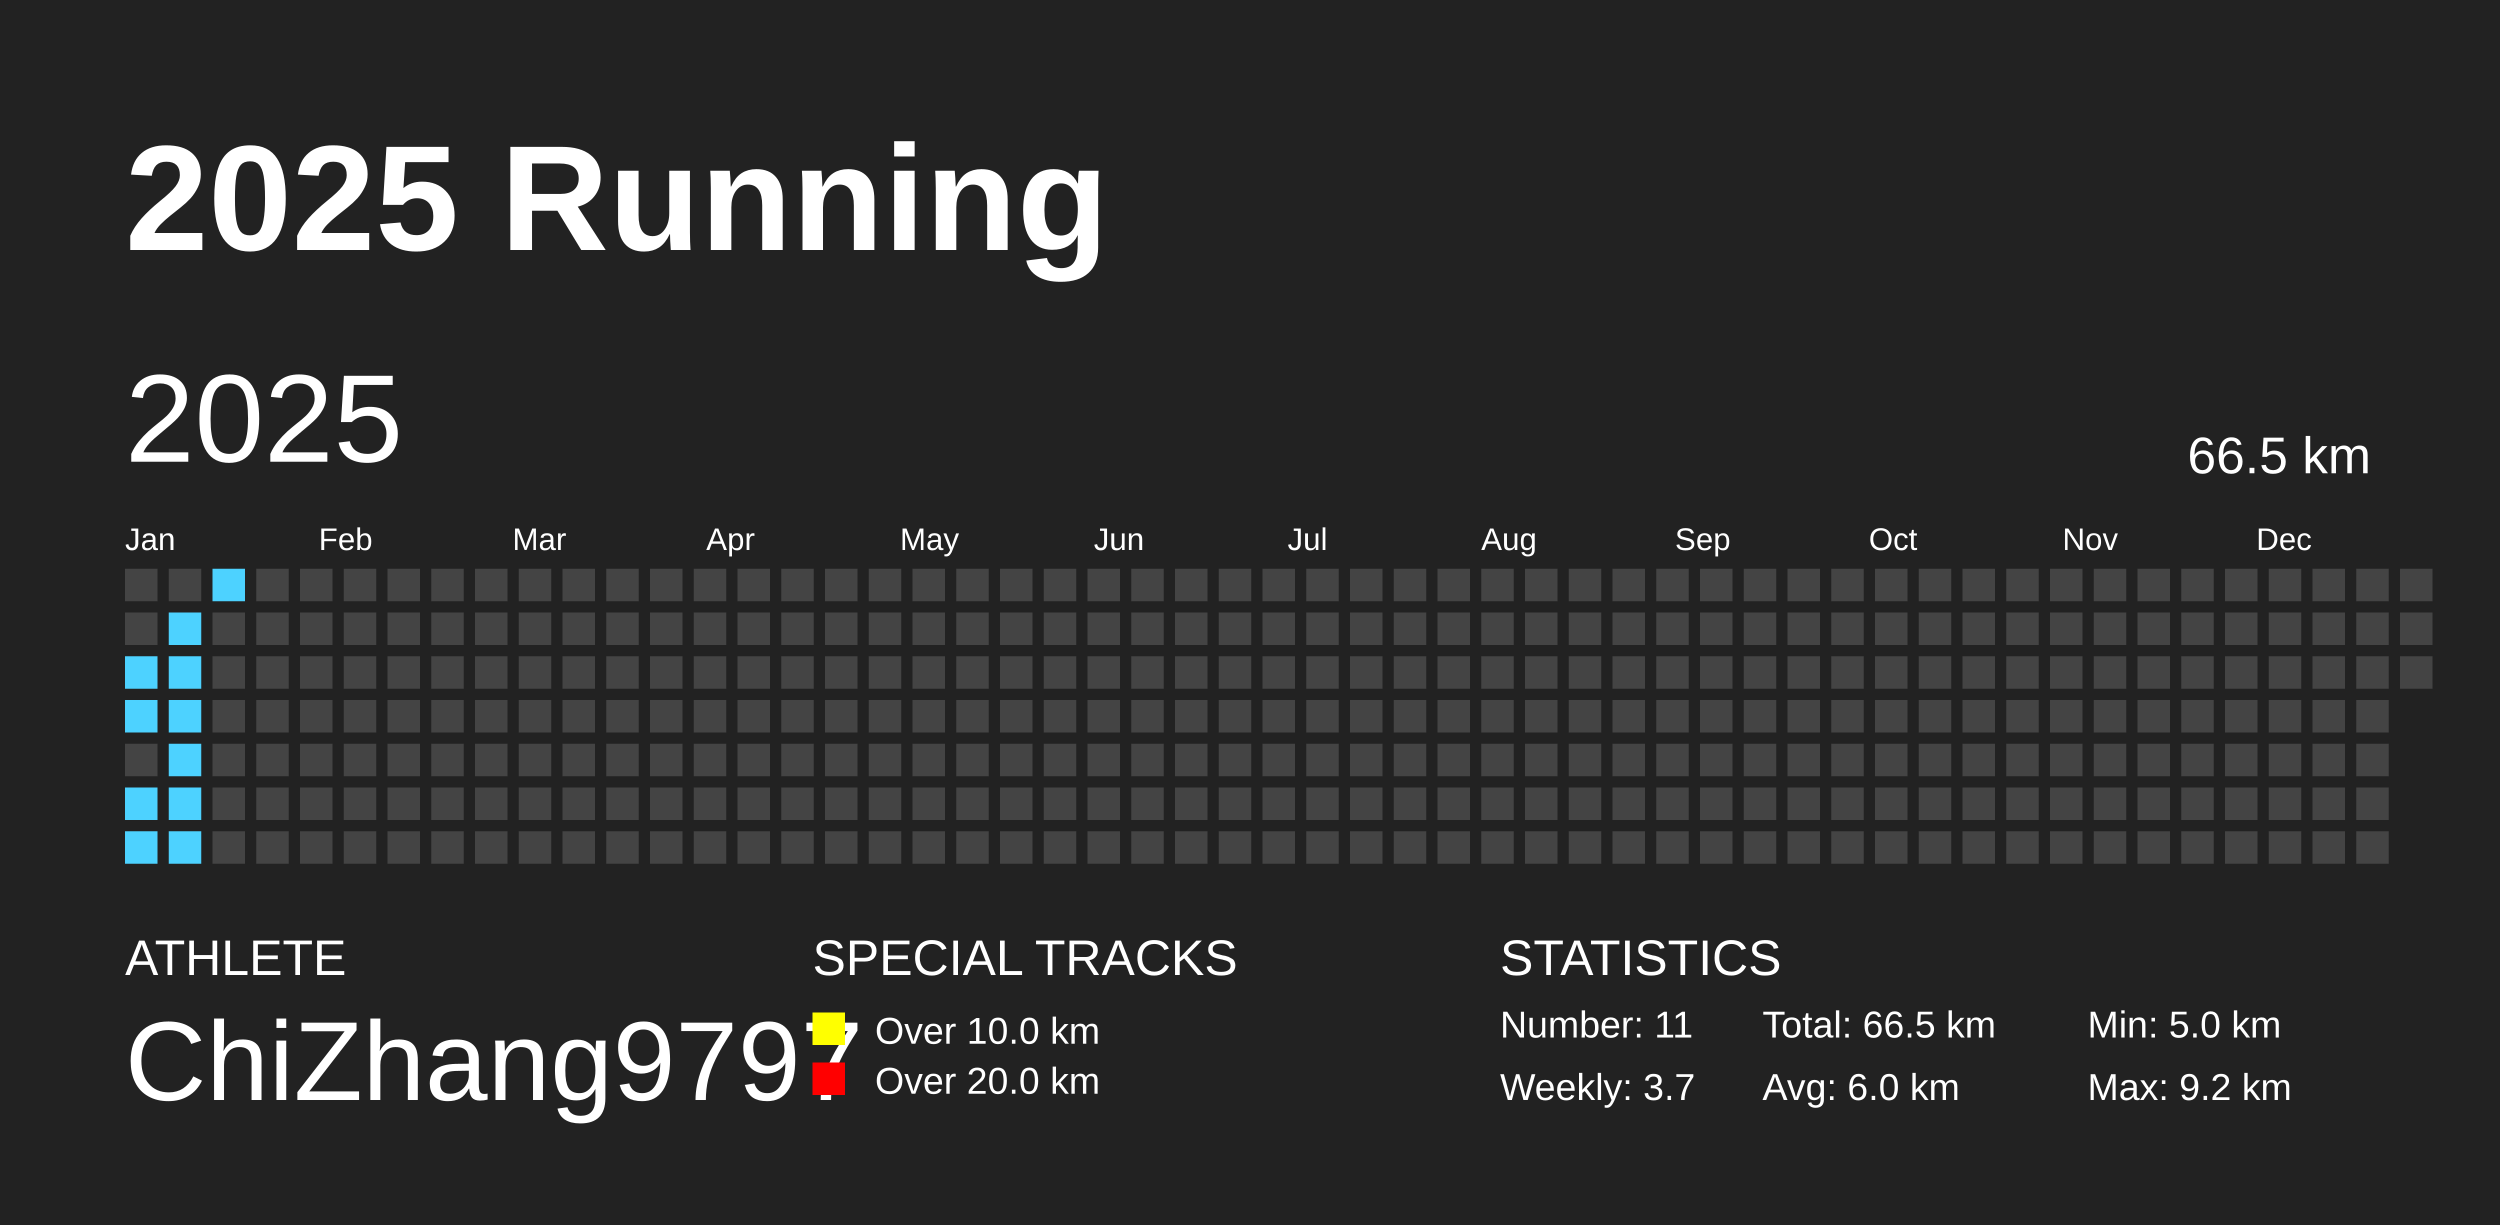
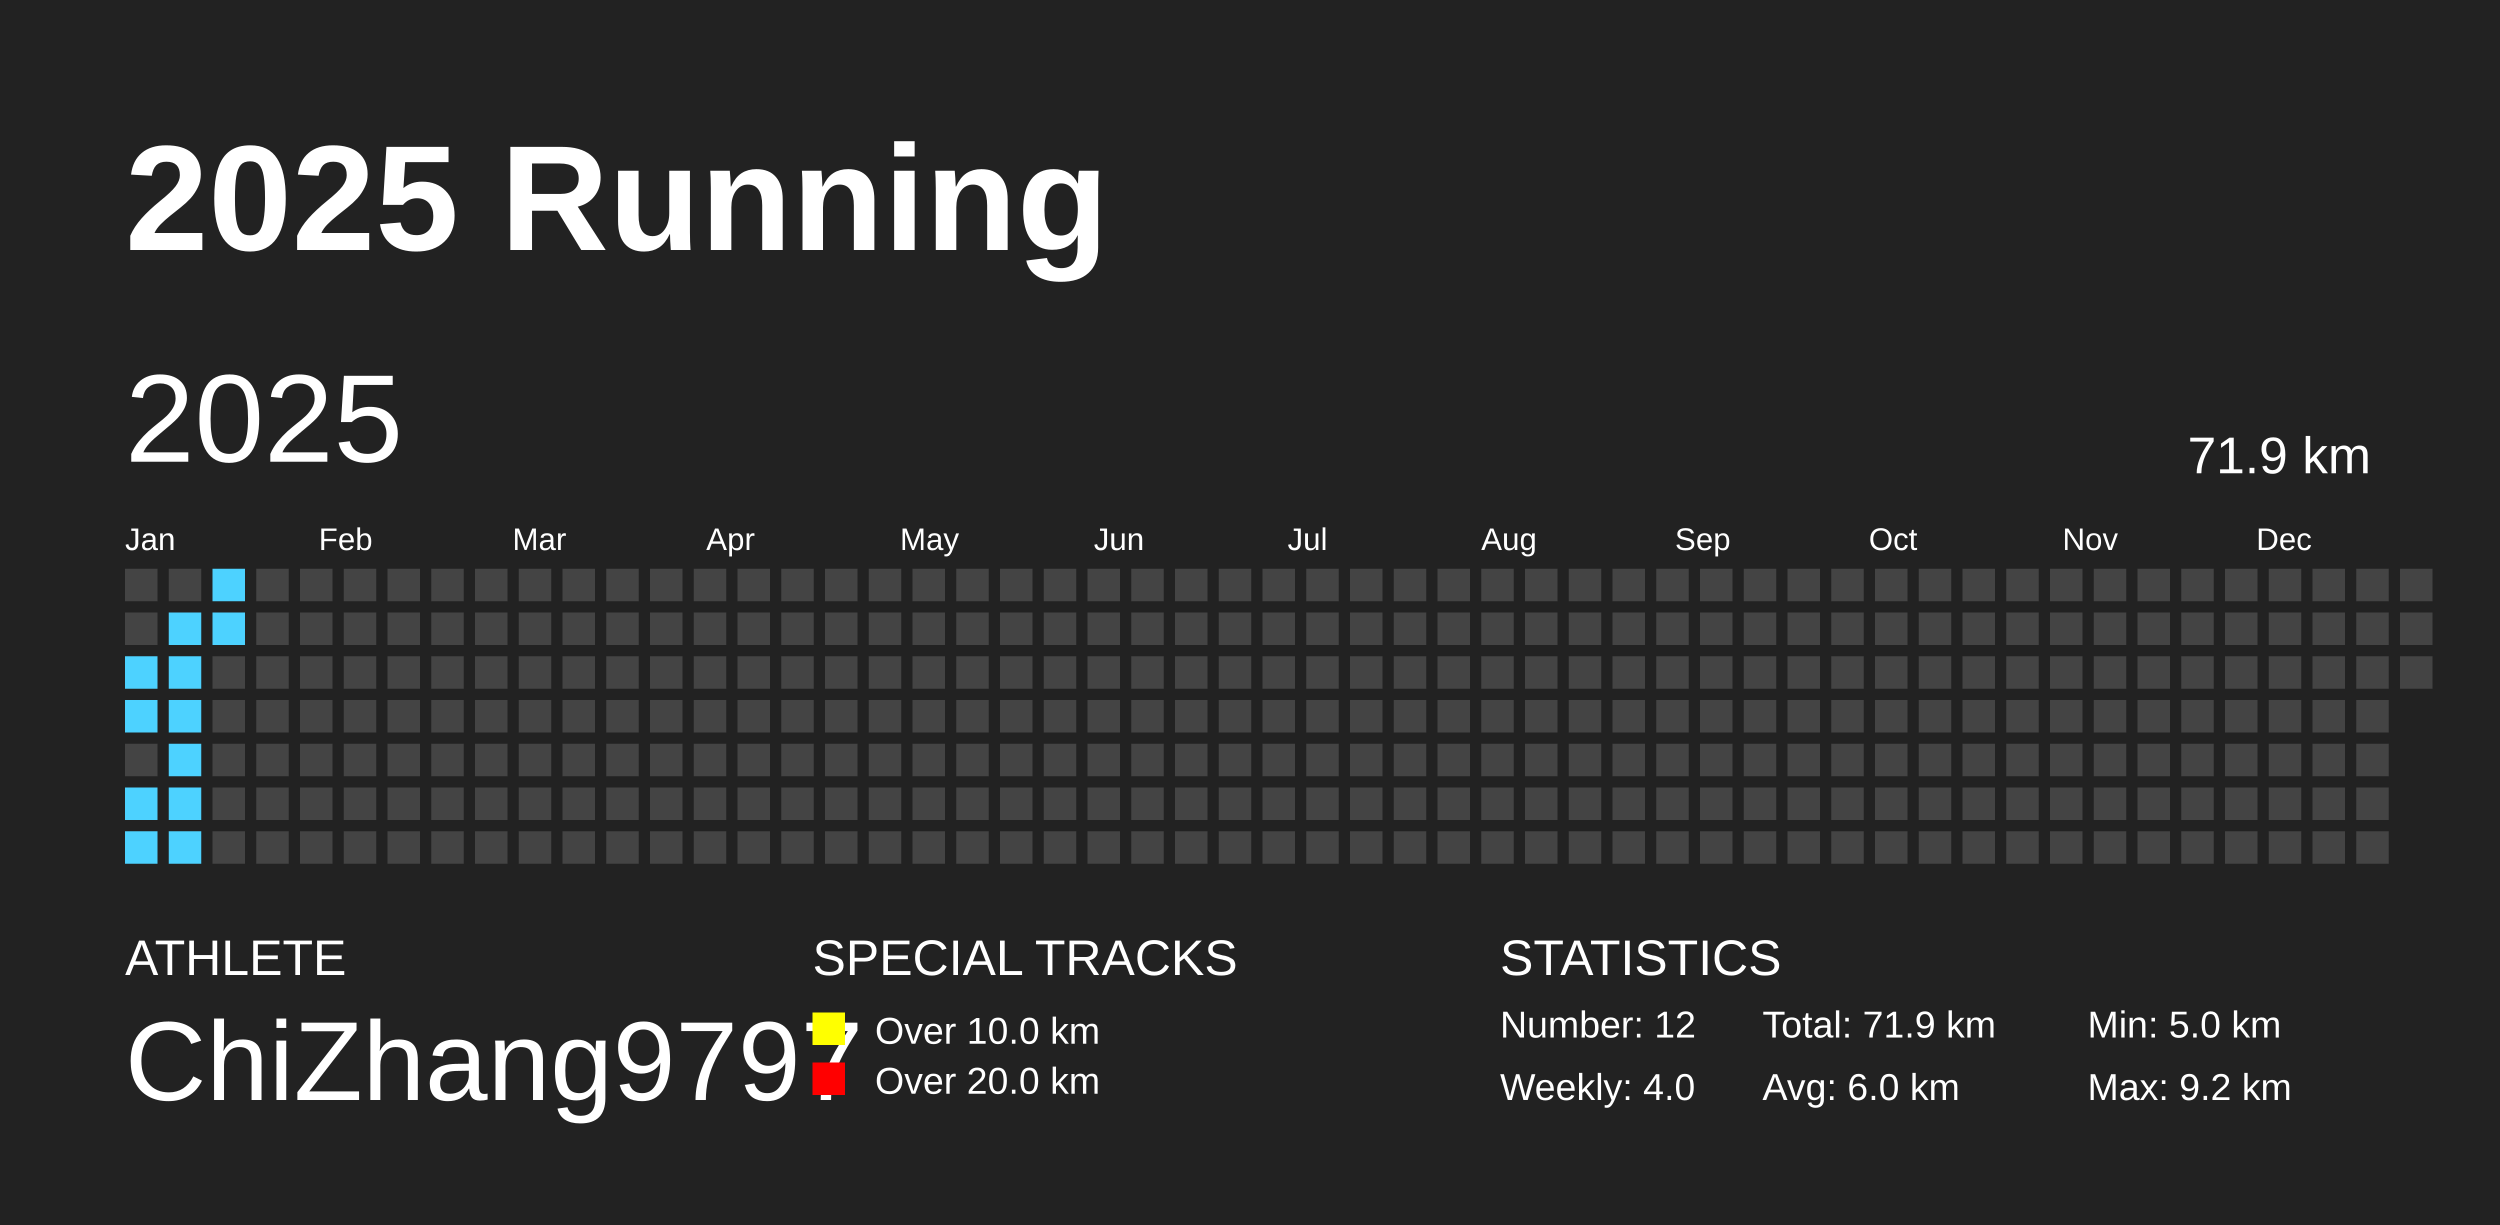
<svg xmlns="http://www.w3.org/2000/svg" baseProfile="full" height="98mm" version="1.1" viewBox="0,0,200,98" width="200mm">
  <defs />
  <rect fill="#222222" height="98" width="200" x="0" y="0" />
  <text fill="#FFFFFF" style="font-size:12px; font-family:Arial; font-weight:bold;" x="10" y="20">2025 Running</text>
  <text fill="#FFFFFF" style="font-size:4px; font-family:Arial" x="10" y="78">ATHLETE</text>
  <text fill="#FFFFFF" style="font-size:9px; font-family:Arial" x="10" y="88">ChiZhang9797</text>
  <text fill="#FFFFFF" style="font-size:4px; font-family:Arial" x="65" y="78">SPECIAL TRACKS</text>
  <rect fill="yellow" height="2.6" width="2.6" x="65" y="81" />
  <text fill="#FFFFFF" style="font-size:3px; font-family:Arial" x="70" y="83.5">Over 10.0 km</text>
  <rect fill="red" height="2.6" width="2.6" x="65" y="85" />
  <text fill="#FFFFFF" style="font-size:3px; font-family:Arial" x="70" y="87.5">Over 20.0 km</text>
  <text fill="#FFFFFF" style="font-size:4px; font-family:Arial" x="120" y="78">STATISTICS</text>
-   <text fill="#FFFFFF" style="font-size:3px; font-family:Arial" x="120" y="83">Number: 11</text>
-   <text fill="#FFFFFF" style="font-size:3px; font-family:Arial" x="120" y="88">Weekly: 3.7</text>
-   <text fill="#FFFFFF" style="font-size:3px; font-family:Arial" x="141" y="83">Total: 66.5 km</text>
+   <text fill="#FFFFFF" style="font-size:3px; font-family:Arial" x="120" y="83">Number: 12</text>
+   <text fill="#FFFFFF" style="font-size:3px; font-family:Arial" x="120" y="88">Weekly: 4.0</text>
+   <text fill="#FFFFFF" style="font-size:3px; font-family:Arial" x="141" y="83">Total: 71.9 km</text>
  <text fill="#FFFFFF" style="font-size:3px; font-family:Arial" x="141" y="88">Avg: 6.0 km</text>
  <text fill="#FFFFFF" style="font-size:3px; font-family:Arial" x="167" y="83">Min: 5.0 km</text>
  <text fill="#FFFFFF" style="font-size:3px; font-family:Arial" x="167" y="88">Max: 9.2 km</text>
  <text dominant-baseline="hanging" fill="#FFFFFF" style="font-size:10.0px; font-family:Arial;" x="10" y="30">2025</text>
-   <text dominant-baseline="hanging" fill="#FFFFFF" style="font-size:4.125px; font-family:Arial;" x="175" y="35">66.5 km</text>
+   <text dominant-baseline="hanging" fill="#FFFFFF" style="font-size:4.125px; font-family:Arial;" x="175" y="35">71.9 km</text>
  <text fill="#FFFFFF" style="font-size:2.5px; font-family:Arial" x="10.0" y="44">Jan</text>
  <text fill="#FFFFFF" style="font-size:2.5px; font-family:Arial" x="25.5" y="44">Feb</text>
  <text fill="#FFFFFF" style="font-size:2.5px; font-family:Arial" x="41.0" y="44">Mar</text>
  <text fill="#FFFFFF" style="font-size:2.5px; font-family:Arial" x="56.5" y="44">Apr</text>
  <text fill="#FFFFFF" style="font-size:2.5px; font-family:Arial" x="72.0" y="44">May</text>
  <text fill="#FFFFFF" style="font-size:2.5px; font-family:Arial" x="87.5" y="44">Jun</text>
  <text fill="#FFFFFF" style="font-size:2.5px; font-family:Arial" x="103.0" y="44">Jul</text>
  <text fill="#FFFFFF" style="font-size:2.5px; font-family:Arial" x="118.5" y="44">Aug</text>
  <text fill="#FFFFFF" style="font-size:2.5px; font-family:Arial" x="134.0" y="44">Sep</text>
  <text fill="#FFFFFF" style="font-size:2.5px; font-family:Arial" x="149.5" y="44">Oct</text>
  <text fill="#FFFFFF" style="font-size:2.5px; font-family:Arial" x="165.0" y="44">Nov</text>
  <text fill="#FFFFFF" style="font-size:2.5px; font-family:Arial" x="180.5" y="44">Dec</text>
  <rect fill="#444444" height="2.6" width="2.6" x="10.0" y="45.5" />
  <rect fill="#444444" height="2.6" width="2.6" x="10.0" y="49.0" />
  <rect fill="#4DD2FF" height="2.6" width="2.6" x="10.0" y="52.5" />
  <rect fill="#4DD2FF" height="2.6" width="2.6" x="10.0" y="56.0" />
  <rect fill="#444444" height="2.6" width="2.6" x="10.0" y="59.5" />
  <rect fill="#4DD2FF" height="2.6" width="2.6" x="10.0" y="63.0" />
  <rect fill="#4DD2FF" height="2.6" width="2.6" x="10.0" y="66.5" />
  <rect fill="#444444" height="2.6" width="2.6" x="13.5" y="45.5" />
  <rect fill="#4DD2FF" height="2.6" width="2.6" x="13.5" y="49.0" />
  <rect fill="#4DD2FF" height="2.6" width="2.6" x="13.5" y="52.5" />
  <rect fill="#4DD2FF" height="2.6" width="2.6" x="13.5" y="56.0" />
  <rect fill="#4DD2FF" height="2.6" width="2.6" x="13.5" y="59.5" />
  <rect fill="#4DD2FF" height="2.6" width="2.6" x="13.5" y="63.0" />
  <rect fill="#4DD2FF" height="2.6" width="2.6" x="13.5" y="66.5" />
  <rect fill="#4DD2FF" height="2.6" width="2.6" x="17.0" y="45.5" />
-   <rect fill="#444444" height="2.6" width="2.6" x="17.0" y="49.0" />
+   <rect fill="#4DD2FF" height="2.6" width="2.6" x="17.0" y="49.0" />
  <rect fill="#444444" height="2.6" width="2.6" x="17.0" y="52.5" />
  <rect fill="#444444" height="2.6" width="2.6" x="17.0" y="56.0" />
  <rect fill="#444444" height="2.6" width="2.6" x="17.0" y="59.5" />
  <rect fill="#444444" height="2.6" width="2.6" x="17.0" y="63.0" />
  <rect fill="#444444" height="2.6" width="2.6" x="17.0" y="66.5" />
  <rect fill="#444444" height="2.6" width="2.6" x="20.5" y="45.5" />
  <rect fill="#444444" height="2.6" width="2.6" x="20.5" y="49.0" />
  <rect fill="#444444" height="2.6" width="2.6" x="20.5" y="52.5" />
  <rect fill="#444444" height="2.6" width="2.6" x="20.5" y="56.0" />
  <rect fill="#444444" height="2.6" width="2.6" x="20.5" y="59.5" />
  <rect fill="#444444" height="2.6" width="2.6" x="20.5" y="63.0" />
  <rect fill="#444444" height="2.6" width="2.6" x="20.5" y="66.5" />
  <rect fill="#444444" height="2.6" width="2.6" x="24.0" y="45.5" />
  <rect fill="#444444" height="2.6" width="2.6" x="24.0" y="49.0" />
  <rect fill="#444444" height="2.6" width="2.6" x="24.0" y="52.5" />
  <rect fill="#444444" height="2.6" width="2.6" x="24.0" y="56.0" />
  <rect fill="#444444" height="2.6" width="2.6" x="24.0" y="59.5" />
  <rect fill="#444444" height="2.6" width="2.6" x="24.0" y="63.0" />
  <rect fill="#444444" height="2.6" width="2.6" x="24.0" y="66.5" />
  <rect fill="#444444" height="2.6" width="2.6" x="27.5" y="45.5" />
  <rect fill="#444444" height="2.6" width="2.6" x="27.5" y="49.0" />
  <rect fill="#444444" height="2.6" width="2.6" x="27.5" y="52.5" />
  <rect fill="#444444" height="2.6" width="2.6" x="27.5" y="56.0" />
  <rect fill="#444444" height="2.6" width="2.6" x="27.5" y="59.5" />
  <rect fill="#444444" height="2.6" width="2.6" x="27.5" y="63.0" />
  <rect fill="#444444" height="2.6" width="2.6" x="27.5" y="66.5" />
  <rect fill="#444444" height="2.6" width="2.6" x="31.0" y="45.5" />
  <rect fill="#444444" height="2.6" width="2.6" x="31.0" y="49.0" />
  <rect fill="#444444" height="2.6" width="2.6" x="31.0" y="52.5" />
  <rect fill="#444444" height="2.6" width="2.6" x="31.0" y="56.0" />
  <rect fill="#444444" height="2.6" width="2.6" x="31.0" y="59.5" />
  <rect fill="#444444" height="2.6" width="2.6" x="31.0" y="63.0" />
  <rect fill="#444444" height="2.6" width="2.6" x="31.0" y="66.5" />
  <rect fill="#444444" height="2.6" width="2.6" x="34.5" y="45.5" />
  <rect fill="#444444" height="2.6" width="2.6" x="34.5" y="49.0" />
  <rect fill="#444444" height="2.6" width="2.6" x="34.5" y="52.5" />
  <rect fill="#444444" height="2.6" width="2.6" x="34.5" y="56.0" />
  <rect fill="#444444" height="2.6" width="2.6" x="34.5" y="59.5" />
  <rect fill="#444444" height="2.6" width="2.6" x="34.5" y="63.0" />
  <rect fill="#444444" height="2.6" width="2.6" x="34.5" y="66.5" />
  <rect fill="#444444" height="2.6" width="2.6" x="38.0" y="45.5" />
  <rect fill="#444444" height="2.6" width="2.6" x="38.0" y="49.0" />
  <rect fill="#444444" height="2.6" width="2.6" x="38.0" y="52.5" />
  <rect fill="#444444" height="2.6" width="2.6" x="38.0" y="56.0" />
  <rect fill="#444444" height="2.6" width="2.6" x="38.0" y="59.5" />
  <rect fill="#444444" height="2.6" width="2.6" x="38.0" y="63.0" />
  <rect fill="#444444" height="2.6" width="2.6" x="38.0" y="66.5" />
  <rect fill="#444444" height="2.6" width="2.6" x="41.5" y="45.5" />
  <rect fill="#444444" height="2.6" width="2.6" x="41.5" y="49.0" />
  <rect fill="#444444" height="2.6" width="2.6" x="41.5" y="52.5" />
  <rect fill="#444444" height="2.6" width="2.6" x="41.5" y="56.0" />
  <rect fill="#444444" height="2.6" width="2.6" x="41.5" y="59.5" />
  <rect fill="#444444" height="2.6" width="2.6" x="41.5" y="63.0" />
  <rect fill="#444444" height="2.6" width="2.6" x="41.5" y="66.5" />
  <rect fill="#444444" height="2.6" width="2.6" x="45.0" y="45.5" />
  <rect fill="#444444" height="2.6" width="2.6" x="45.0" y="49.0" />
  <rect fill="#444444" height="2.6" width="2.6" x="45.0" y="52.5" />
  <rect fill="#444444" height="2.6" width="2.6" x="45.0" y="56.0" />
  <rect fill="#444444" height="2.6" width="2.6" x="45.0" y="59.5" />
  <rect fill="#444444" height="2.6" width="2.6" x="45.0" y="63.0" />
  <rect fill="#444444" height="2.6" width="2.6" x="45.0" y="66.5" />
  <rect fill="#444444" height="2.6" width="2.6" x="48.5" y="45.5" />
  <rect fill="#444444" height="2.6" width="2.6" x="48.5" y="49.0" />
  <rect fill="#444444" height="2.6" width="2.6" x="48.5" y="52.5" />
  <rect fill="#444444" height="2.6" width="2.6" x="48.5" y="56.0" />
  <rect fill="#444444" height="2.6" width="2.6" x="48.5" y="59.5" />
  <rect fill="#444444" height="2.6" width="2.6" x="48.5" y="63.0" />
  <rect fill="#444444" height="2.6" width="2.6" x="48.5" y="66.5" />
  <rect fill="#444444" height="2.6" width="2.6" x="52.0" y="45.5" />
  <rect fill="#444444" height="2.6" width="2.6" x="52.0" y="49.0" />
  <rect fill="#444444" height="2.6" width="2.6" x="52.0" y="52.5" />
  <rect fill="#444444" height="2.6" width="2.6" x="52.0" y="56.0" />
  <rect fill="#444444" height="2.6" width="2.6" x="52.0" y="59.5" />
  <rect fill="#444444" height="2.6" width="2.6" x="52.0" y="63.0" />
  <rect fill="#444444" height="2.6" width="2.6" x="52.0" y="66.5" />
  <rect fill="#444444" height="2.6" width="2.6" x="55.5" y="45.5" />
  <rect fill="#444444" height="2.6" width="2.6" x="55.5" y="49.0" />
  <rect fill="#444444" height="2.6" width="2.6" x="55.5" y="52.5" />
  <rect fill="#444444" height="2.6" width="2.6" x="55.5" y="56.0" />
  <rect fill="#444444" height="2.6" width="2.6" x="55.5" y="59.5" />
  <rect fill="#444444" height="2.6" width="2.6" x="55.5" y="63.0" />
  <rect fill="#444444" height="2.6" width="2.6" x="55.5" y="66.5" />
  <rect fill="#444444" height="2.6" width="2.6" x="59.0" y="45.5" />
  <rect fill="#444444" height="2.6" width="2.6" x="59.0" y="49.0" />
  <rect fill="#444444" height="2.6" width="2.6" x="59.0" y="52.5" />
  <rect fill="#444444" height="2.6" width="2.6" x="59.0" y="56.0" />
  <rect fill="#444444" height="2.6" width="2.6" x="59.0" y="59.5" />
  <rect fill="#444444" height="2.6" width="2.6" x="59.0" y="63.0" />
  <rect fill="#444444" height="2.6" width="2.6" x="59.0" y="66.5" />
  <rect fill="#444444" height="2.6" width="2.6" x="62.5" y="45.5" />
  <rect fill="#444444" height="2.6" width="2.6" x="62.5" y="49.0" />
  <rect fill="#444444" height="2.6" width="2.6" x="62.5" y="52.5" />
  <rect fill="#444444" height="2.6" width="2.6" x="62.5" y="56.0" />
  <rect fill="#444444" height="2.6" width="2.6" x="62.5" y="59.5" />
  <rect fill="#444444" height="2.6" width="2.6" x="62.5" y="63.0" />
  <rect fill="#444444" height="2.6" width="2.6" x="62.5" y="66.5" />
  <rect fill="#444444" height="2.6" width="2.6" x="66.0" y="45.5" />
  <rect fill="#444444" height="2.6" width="2.6" x="66.0" y="49.0" />
  <rect fill="#444444" height="2.6" width="2.6" x="66.0" y="52.5" />
  <rect fill="#444444" height="2.6" width="2.6" x="66.0" y="56.0" />
  <rect fill="#444444" height="2.6" width="2.6" x="66.0" y="59.5" />
  <rect fill="#444444" height="2.6" width="2.6" x="66.0" y="63.0" />
  <rect fill="#444444" height="2.6" width="2.6" x="66.0" y="66.5" />
  <rect fill="#444444" height="2.6" width="2.6" x="69.5" y="45.5" />
  <rect fill="#444444" height="2.6" width="2.6" x="69.5" y="49.0" />
  <rect fill="#444444" height="2.6" width="2.6" x="69.5" y="52.5" />
  <rect fill="#444444" height="2.6" width="2.6" x="69.5" y="56.0" />
  <rect fill="#444444" height="2.6" width="2.6" x="69.5" y="59.5" />
  <rect fill="#444444" height="2.6" width="2.6" x="69.5" y="63.0" />
  <rect fill="#444444" height="2.6" width="2.6" x="69.5" y="66.5" />
  <rect fill="#444444" height="2.6" width="2.6" x="73.0" y="45.5" />
  <rect fill="#444444" height="2.6" width="2.6" x="73.0" y="49.0" />
  <rect fill="#444444" height="2.6" width="2.6" x="73.0" y="52.5" />
  <rect fill="#444444" height="2.6" width="2.6" x="73.0" y="56.0" />
  <rect fill="#444444" height="2.6" width="2.6" x="73.0" y="59.5" />
  <rect fill="#444444" height="2.6" width="2.6" x="73.0" y="63.0" />
  <rect fill="#444444" height="2.6" width="2.6" x="73.0" y="66.5" />
  <rect fill="#444444" height="2.6" width="2.6" x="76.5" y="45.5" />
  <rect fill="#444444" height="2.6" width="2.6" x="76.5" y="49.0" />
  <rect fill="#444444" height="2.6" width="2.6" x="76.5" y="52.5" />
  <rect fill="#444444" height="2.6" width="2.6" x="76.5" y="56.0" />
  <rect fill="#444444" height="2.6" width="2.6" x="76.5" y="59.5" />
  <rect fill="#444444" height="2.6" width="2.6" x="76.5" y="63.0" />
  <rect fill="#444444" height="2.6" width="2.6" x="76.5" y="66.5" />
  <rect fill="#444444" height="2.6" width="2.6" x="80.0" y="45.5" />
  <rect fill="#444444" height="2.6" width="2.6" x="80.0" y="49.0" />
  <rect fill="#444444" height="2.6" width="2.6" x="80.0" y="52.5" />
  <rect fill="#444444" height="2.6" width="2.6" x="80.0" y="56.0" />
  <rect fill="#444444" height="2.6" width="2.6" x="80.0" y="59.5" />
  <rect fill="#444444" height="2.6" width="2.6" x="80.0" y="63.0" />
  <rect fill="#444444" height="2.6" width="2.6" x="80.0" y="66.5" />
  <rect fill="#444444" height="2.6" width="2.6" x="83.5" y="45.5" />
  <rect fill="#444444" height="2.6" width="2.6" x="83.5" y="49.0" />
  <rect fill="#444444" height="2.6" width="2.6" x="83.5" y="52.5" />
  <rect fill="#444444" height="2.6" width="2.6" x="83.5" y="56.0" />
  <rect fill="#444444" height="2.6" width="2.6" x="83.5" y="59.5" />
  <rect fill="#444444" height="2.6" width="2.6" x="83.5" y="63.0" />
  <rect fill="#444444" height="2.6" width="2.6" x="83.5" y="66.5" />
  <rect fill="#444444" height="2.6" width="2.6" x="87.0" y="45.5" />
  <rect fill="#444444" height="2.6" width="2.6" x="87.0" y="49.0" />
  <rect fill="#444444" height="2.6" width="2.6" x="87.0" y="52.5" />
  <rect fill="#444444" height="2.6" width="2.6" x="87.0" y="56.0" />
  <rect fill="#444444" height="2.6" width="2.6" x="87.0" y="59.5" />
  <rect fill="#444444" height="2.6" width="2.6" x="87.0" y="63.0" />
  <rect fill="#444444" height="2.6" width="2.6" x="87.0" y="66.5" />
  <rect fill="#444444" height="2.6" width="2.6" x="90.5" y="45.5" />
  <rect fill="#444444" height="2.6" width="2.6" x="90.5" y="49.0" />
  <rect fill="#444444" height="2.6" width="2.6" x="90.5" y="52.5" />
  <rect fill="#444444" height="2.6" width="2.6" x="90.5" y="56.0" />
  <rect fill="#444444" height="2.6" width="2.6" x="90.5" y="59.5" />
  <rect fill="#444444" height="2.6" width="2.6" x="90.5" y="63.0" />
  <rect fill="#444444" height="2.6" width="2.6" x="90.5" y="66.5" />
  <rect fill="#444444" height="2.6" width="2.6" x="94.0" y="45.5" />
  <rect fill="#444444" height="2.6" width="2.6" x="94.0" y="49.0" />
  <rect fill="#444444" height="2.6" width="2.6" x="94.0" y="52.5" />
  <rect fill="#444444" height="2.6" width="2.6" x="94.0" y="56.0" />
  <rect fill="#444444" height="2.6" width="2.6" x="94.0" y="59.5" />
  <rect fill="#444444" height="2.6" width="2.6" x="94.0" y="63.0" />
  <rect fill="#444444" height="2.6" width="2.6" x="94.0" y="66.5" />
  <rect fill="#444444" height="2.6" width="2.6" x="97.5" y="45.5" />
  <rect fill="#444444" height="2.6" width="2.6" x="97.5" y="49.0" />
  <rect fill="#444444" height="2.6" width="2.6" x="97.5" y="52.5" />
  <rect fill="#444444" height="2.6" width="2.6" x="97.5" y="56.0" />
  <rect fill="#444444" height="2.6" width="2.6" x="97.5" y="59.5" />
  <rect fill="#444444" height="2.6" width="2.6" x="97.5" y="63.0" />
  <rect fill="#444444" height="2.6" width="2.6" x="97.5" y="66.5" />
  <rect fill="#444444" height="2.6" width="2.6" x="101.0" y="45.5" />
  <rect fill="#444444" height="2.6" width="2.6" x="101.0" y="49.0" />
  <rect fill="#444444" height="2.6" width="2.6" x="101.0" y="52.5" />
  <rect fill="#444444" height="2.6" width="2.6" x="101.0" y="56.0" />
  <rect fill="#444444" height="2.6" width="2.6" x="101.0" y="59.5" />
  <rect fill="#444444" height="2.6" width="2.6" x="101.0" y="63.0" />
  <rect fill="#444444" height="2.6" width="2.6" x="101.0" y="66.5" />
  <rect fill="#444444" height="2.6" width="2.6" x="104.5" y="45.5" />
  <rect fill="#444444" height="2.6" width="2.6" x="104.5" y="49.0" />
  <rect fill="#444444" height="2.6" width="2.6" x="104.5" y="52.5" />
  <rect fill="#444444" height="2.6" width="2.6" x="104.5" y="56.0" />
  <rect fill="#444444" height="2.6" width="2.6" x="104.5" y="59.5" />
  <rect fill="#444444" height="2.6" width="2.6" x="104.5" y="63.0" />
  <rect fill="#444444" height="2.6" width="2.6" x="104.5" y="66.5" />
  <rect fill="#444444" height="2.6" width="2.6" x="108.0" y="45.5" />
  <rect fill="#444444" height="2.6" width="2.6" x="108.0" y="49.0" />
  <rect fill="#444444" height="2.6" width="2.6" x="108.0" y="52.5" />
  <rect fill="#444444" height="2.6" width="2.6" x="108.0" y="56.0" />
  <rect fill="#444444" height="2.6" width="2.6" x="108.0" y="59.5" />
  <rect fill="#444444" height="2.6" width="2.6" x="108.0" y="63.0" />
  <rect fill="#444444" height="2.6" width="2.6" x="108.0" y="66.5" />
  <rect fill="#444444" height="2.6" width="2.6" x="111.5" y="45.5" />
  <rect fill="#444444" height="2.6" width="2.6" x="111.5" y="49.0" />
  <rect fill="#444444" height="2.6" width="2.6" x="111.5" y="52.5" />
  <rect fill="#444444" height="2.6" width="2.6" x="111.5" y="56.0" />
  <rect fill="#444444" height="2.6" width="2.6" x="111.5" y="59.5" />
  <rect fill="#444444" height="2.6" width="2.6" x="111.5" y="63.0" />
  <rect fill="#444444" height="2.6" width="2.6" x="111.5" y="66.5" />
  <rect fill="#444444" height="2.6" width="2.6" x="115.0" y="45.5" />
  <rect fill="#444444" height="2.6" width="2.6" x="115.0" y="49.0" />
  <rect fill="#444444" height="2.6" width="2.6" x="115.0" y="52.5" />
  <rect fill="#444444" height="2.6" width="2.6" x="115.0" y="56.0" />
  <rect fill="#444444" height="2.6" width="2.6" x="115.0" y="59.5" />
  <rect fill="#444444" height="2.6" width="2.6" x="115.0" y="63.0" />
  <rect fill="#444444" height="2.6" width="2.6" x="115.0" y="66.5" />
  <rect fill="#444444" height="2.6" width="2.6" x="118.5" y="45.5" />
  <rect fill="#444444" height="2.6" width="2.6" x="118.5" y="49.0" />
  <rect fill="#444444" height="2.6" width="2.6" x="118.5" y="52.5" />
  <rect fill="#444444" height="2.6" width="2.6" x="118.5" y="56.0" />
  <rect fill="#444444" height="2.6" width="2.6" x="118.5" y="59.5" />
  <rect fill="#444444" height="2.6" width="2.6" x="118.5" y="63.0" />
  <rect fill="#444444" height="2.6" width="2.6" x="118.5" y="66.5" />
  <rect fill="#444444" height="2.6" width="2.6" x="122.0" y="45.5" />
  <rect fill="#444444" height="2.6" width="2.6" x="122.0" y="49.0" />
  <rect fill="#444444" height="2.6" width="2.6" x="122.0" y="52.5" />
  <rect fill="#444444" height="2.6" width="2.6" x="122.0" y="56.0" />
  <rect fill="#444444" height="2.6" width="2.6" x="122.0" y="59.5" />
  <rect fill="#444444" height="2.6" width="2.6" x="122.0" y="63.0" />
  <rect fill="#444444" height="2.6" width="2.6" x="122.0" y="66.5" />
  <rect fill="#444444" height="2.6" width="2.6" x="125.5" y="45.5" />
  <rect fill="#444444" height="2.6" width="2.6" x="125.5" y="49.0" />
  <rect fill="#444444" height="2.6" width="2.6" x="125.5" y="52.5" />
  <rect fill="#444444" height="2.6" width="2.6" x="125.5" y="56.0" />
  <rect fill="#444444" height="2.6" width="2.6" x="125.5" y="59.5" />
  <rect fill="#444444" height="2.6" width="2.6" x="125.5" y="63.0" />
  <rect fill="#444444" height="2.6" width="2.6" x="125.5" y="66.5" />
  <rect fill="#444444" height="2.6" width="2.6" x="129.0" y="45.5" />
  <rect fill="#444444" height="2.6" width="2.6" x="129.0" y="49.0" />
  <rect fill="#444444" height="2.6" width="2.6" x="129.0" y="52.5" />
  <rect fill="#444444" height="2.6" width="2.6" x="129.0" y="56.0" />
  <rect fill="#444444" height="2.6" width="2.6" x="129.0" y="59.5" />
  <rect fill="#444444" height="2.6" width="2.6" x="129.0" y="63.0" />
  <rect fill="#444444" height="2.6" width="2.6" x="129.0" y="66.5" />
  <rect fill="#444444" height="2.6" width="2.6" x="132.5" y="45.5" />
  <rect fill="#444444" height="2.6" width="2.6" x="132.5" y="49.0" />
  <rect fill="#444444" height="2.6" width="2.6" x="132.5" y="52.5" />
  <rect fill="#444444" height="2.6" width="2.6" x="132.5" y="56.0" />
  <rect fill="#444444" height="2.6" width="2.6" x="132.5" y="59.5" />
  <rect fill="#444444" height="2.6" width="2.6" x="132.5" y="63.0" />
  <rect fill="#444444" height="2.6" width="2.6" x="132.5" y="66.5" />
  <rect fill="#444444" height="2.6" width="2.6" x="136.0" y="45.5" />
  <rect fill="#444444" height="2.6" width="2.6" x="136.0" y="49.0" />
  <rect fill="#444444" height="2.6" width="2.6" x="136.0" y="52.5" />
  <rect fill="#444444" height="2.6" width="2.6" x="136.0" y="56.0" />
  <rect fill="#444444" height="2.6" width="2.6" x="136.0" y="59.5" />
  <rect fill="#444444" height="2.6" width="2.6" x="136.0" y="63.0" />
  <rect fill="#444444" height="2.6" width="2.6" x="136.0" y="66.5" />
  <rect fill="#444444" height="2.6" width="2.6" x="139.5" y="45.5" />
  <rect fill="#444444" height="2.6" width="2.6" x="139.5" y="49.0" />
  <rect fill="#444444" height="2.6" width="2.6" x="139.5" y="52.5" />
  <rect fill="#444444" height="2.6" width="2.6" x="139.5" y="56.0" />
  <rect fill="#444444" height="2.6" width="2.6" x="139.5" y="59.5" />
  <rect fill="#444444" height="2.6" width="2.6" x="139.5" y="63.0" />
  <rect fill="#444444" height="2.6" width="2.6" x="139.5" y="66.5" />
  <rect fill="#444444" height="2.6" width="2.6" x="143.0" y="45.5" />
  <rect fill="#444444" height="2.6" width="2.6" x="143.0" y="49.0" />
  <rect fill="#444444" height="2.6" width="2.6" x="143.0" y="52.5" />
  <rect fill="#444444" height="2.6" width="2.6" x="143.0" y="56.0" />
  <rect fill="#444444" height="2.6" width="2.6" x="143.0" y="59.5" />
  <rect fill="#444444" height="2.6" width="2.6" x="143.0" y="63.0" />
  <rect fill="#444444" height="2.6" width="2.6" x="143.0" y="66.5" />
  <rect fill="#444444" height="2.6" width="2.6" x="146.5" y="45.5" />
  <rect fill="#444444" height="2.6" width="2.6" x="146.5" y="49.0" />
  <rect fill="#444444" height="2.6" width="2.6" x="146.5" y="52.5" />
  <rect fill="#444444" height="2.6" width="2.6" x="146.5" y="56.0" />
  <rect fill="#444444" height="2.6" width="2.6" x="146.5" y="59.5" />
  <rect fill="#444444" height="2.6" width="2.6" x="146.5" y="63.0" />
  <rect fill="#444444" height="2.6" width="2.6" x="146.5" y="66.5" />
  <rect fill="#444444" height="2.6" width="2.6" x="150.0" y="45.5" />
  <rect fill="#444444" height="2.6" width="2.6" x="150.0" y="49.0" />
  <rect fill="#444444" height="2.6" width="2.6" x="150.0" y="52.5" />
  <rect fill="#444444" height="2.6" width="2.6" x="150.0" y="56.0" />
  <rect fill="#444444" height="2.6" width="2.6" x="150.0" y="59.5" />
  <rect fill="#444444" height="2.6" width="2.6" x="150.0" y="63.0" />
  <rect fill="#444444" height="2.6" width="2.6" x="150.0" y="66.5" />
  <rect fill="#444444" height="2.6" width="2.6" x="153.5" y="45.5" />
  <rect fill="#444444" height="2.6" width="2.6" x="153.5" y="49.0" />
  <rect fill="#444444" height="2.6" width="2.6" x="153.5" y="52.5" />
  <rect fill="#444444" height="2.6" width="2.6" x="153.5" y="56.0" />
  <rect fill="#444444" height="2.6" width="2.6" x="153.5" y="59.5" />
  <rect fill="#444444" height="2.6" width="2.6" x="153.5" y="63.0" />
  <rect fill="#444444" height="2.6" width="2.6" x="153.5" y="66.5" />
  <rect fill="#444444" height="2.6" width="2.6" x="157.0" y="45.5" />
  <rect fill="#444444" height="2.6" width="2.6" x="157.0" y="49.0" />
  <rect fill="#444444" height="2.6" width="2.6" x="157.0" y="52.5" />
  <rect fill="#444444" height="2.6" width="2.6" x="157.0" y="56.0" />
  <rect fill="#444444" height="2.6" width="2.6" x="157.0" y="59.5" />
  <rect fill="#444444" height="2.6" width="2.6" x="157.0" y="63.0" />
  <rect fill="#444444" height="2.6" width="2.6" x="157.0" y="66.5" />
  <rect fill="#444444" height="2.6" width="2.6" x="160.5" y="45.5" />
  <rect fill="#444444" height="2.6" width="2.6" x="160.5" y="49.0" />
  <rect fill="#444444" height="2.6" width="2.6" x="160.5" y="52.5" />
  <rect fill="#444444" height="2.6" width="2.6" x="160.5" y="56.0" />
  <rect fill="#444444" height="2.6" width="2.6" x="160.5" y="59.5" />
  <rect fill="#444444" height="2.6" width="2.6" x="160.5" y="63.0" />
  <rect fill="#444444" height="2.6" width="2.6" x="160.5" y="66.5" />
  <rect fill="#444444" height="2.6" width="2.6" x="164.0" y="45.5" />
  <rect fill="#444444" height="2.6" width="2.6" x="164.0" y="49.0" />
  <rect fill="#444444" height="2.6" width="2.6" x="164.0" y="52.5" />
  <rect fill="#444444" height="2.6" width="2.6" x="164.0" y="56.0" />
  <rect fill="#444444" height="2.6" width="2.6" x="164.0" y="59.5" />
  <rect fill="#444444" height="2.6" width="2.6" x="164.0" y="63.0" />
  <rect fill="#444444" height="2.6" width="2.6" x="164.0" y="66.5" />
  <rect fill="#444444" height="2.6" width="2.6" x="167.5" y="45.5" />
  <rect fill="#444444" height="2.6" width="2.6" x="167.5" y="49.0" />
  <rect fill="#444444" height="2.6" width="2.6" x="167.5" y="52.5" />
  <rect fill="#444444" height="2.6" width="2.6" x="167.5" y="56.0" />
  <rect fill="#444444" height="2.6" width="2.6" x="167.5" y="59.5" />
  <rect fill="#444444" height="2.6" width="2.6" x="167.5" y="63.0" />
  <rect fill="#444444" height="2.6" width="2.6" x="167.5" y="66.5" />
  <rect fill="#444444" height="2.6" width="2.6" x="171.0" y="45.5" />
  <rect fill="#444444" height="2.6" width="2.6" x="171.0" y="49.0" />
  <rect fill="#444444" height="2.6" width="2.6" x="171.0" y="52.5" />
  <rect fill="#444444" height="2.6" width="2.6" x="171.0" y="56.0" />
  <rect fill="#444444" height="2.6" width="2.6" x="171.0" y="59.5" />
  <rect fill="#444444" height="2.6" width="2.6" x="171.0" y="63.0" />
  <rect fill="#444444" height="2.6" width="2.6" x="171.0" y="66.5" />
  <rect fill="#444444" height="2.6" width="2.6" x="174.5" y="45.5" />
  <rect fill="#444444" height="2.6" width="2.6" x="174.5" y="49.0" />
  <rect fill="#444444" height="2.6" width="2.6" x="174.5" y="52.5" />
  <rect fill="#444444" height="2.6" width="2.6" x="174.5" y="56.0" />
  <rect fill="#444444" height="2.6" width="2.6" x="174.5" y="59.5" />
  <rect fill="#444444" height="2.6" width="2.6" x="174.5" y="63.0" />
  <rect fill="#444444" height="2.6" width="2.6" x="174.5" y="66.5" />
  <rect fill="#444444" height="2.6" width="2.6" x="178.0" y="45.5" />
  <rect fill="#444444" height="2.6" width="2.6" x="178.0" y="49.0" />
  <rect fill="#444444" height="2.6" width="2.6" x="178.0" y="52.5" />
  <rect fill="#444444" height="2.6" width="2.6" x="178.0" y="56.0" />
  <rect fill="#444444" height="2.6" width="2.6" x="178.0" y="59.5" />
  <rect fill="#444444" height="2.6" width="2.6" x="178.0" y="63.0" />
  <rect fill="#444444" height="2.6" width="2.6" x="178.0" y="66.5" />
  <rect fill="#444444" height="2.6" width="2.6" x="181.5" y="45.5" />
  <rect fill="#444444" height="2.6" width="2.6" x="181.5" y="49.0" />
  <rect fill="#444444" height="2.6" width="2.6" x="181.5" y="52.5" />
  <rect fill="#444444" height="2.6" width="2.6" x="181.5" y="56.0" />
  <rect fill="#444444" height="2.6" width="2.6" x="181.5" y="59.5" />
  <rect fill="#444444" height="2.6" width="2.6" x="181.5" y="63.0" />
  <rect fill="#444444" height="2.6" width="2.6" x="181.5" y="66.5" />
  <rect fill="#444444" height="2.6" width="2.6" x="185.0" y="45.5" />
  <rect fill="#444444" height="2.6" width="2.6" x="185.0" y="49.0" />
  <rect fill="#444444" height="2.6" width="2.6" x="185.0" y="52.5" />
  <rect fill="#444444" height="2.6" width="2.6" x="185.0" y="56.0" />
  <rect fill="#444444" height="2.6" width="2.6" x="185.0" y="59.5" />
  <rect fill="#444444" height="2.6" width="2.6" x="185.0" y="63.0" />
  <rect fill="#444444" height="2.6" width="2.6" x="185.0" y="66.5" />
  <rect fill="#444444" height="2.6" width="2.6" x="188.5" y="45.5" />
  <rect fill="#444444" height="2.6" width="2.6" x="188.5" y="49.0" />
  <rect fill="#444444" height="2.6" width="2.6" x="188.5" y="52.5" />
  <rect fill="#444444" height="2.6" width="2.6" x="188.5" y="56.0" />
  <rect fill="#444444" height="2.6" width="2.6" x="188.5" y="59.5" />
  <rect fill="#444444" height="2.6" width="2.6" x="188.5" y="63.0" />
  <rect fill="#444444" height="2.6" width="2.6" x="188.5" y="66.5" />
  <rect fill="#444444" height="2.6" width="2.6" x="192.0" y="45.5" />
  <rect fill="#444444" height="2.6" width="2.6" x="192.0" y="49.0" />
  <rect fill="#444444" height="2.6" width="2.6" x="192.0" y="52.5" />
</svg>
